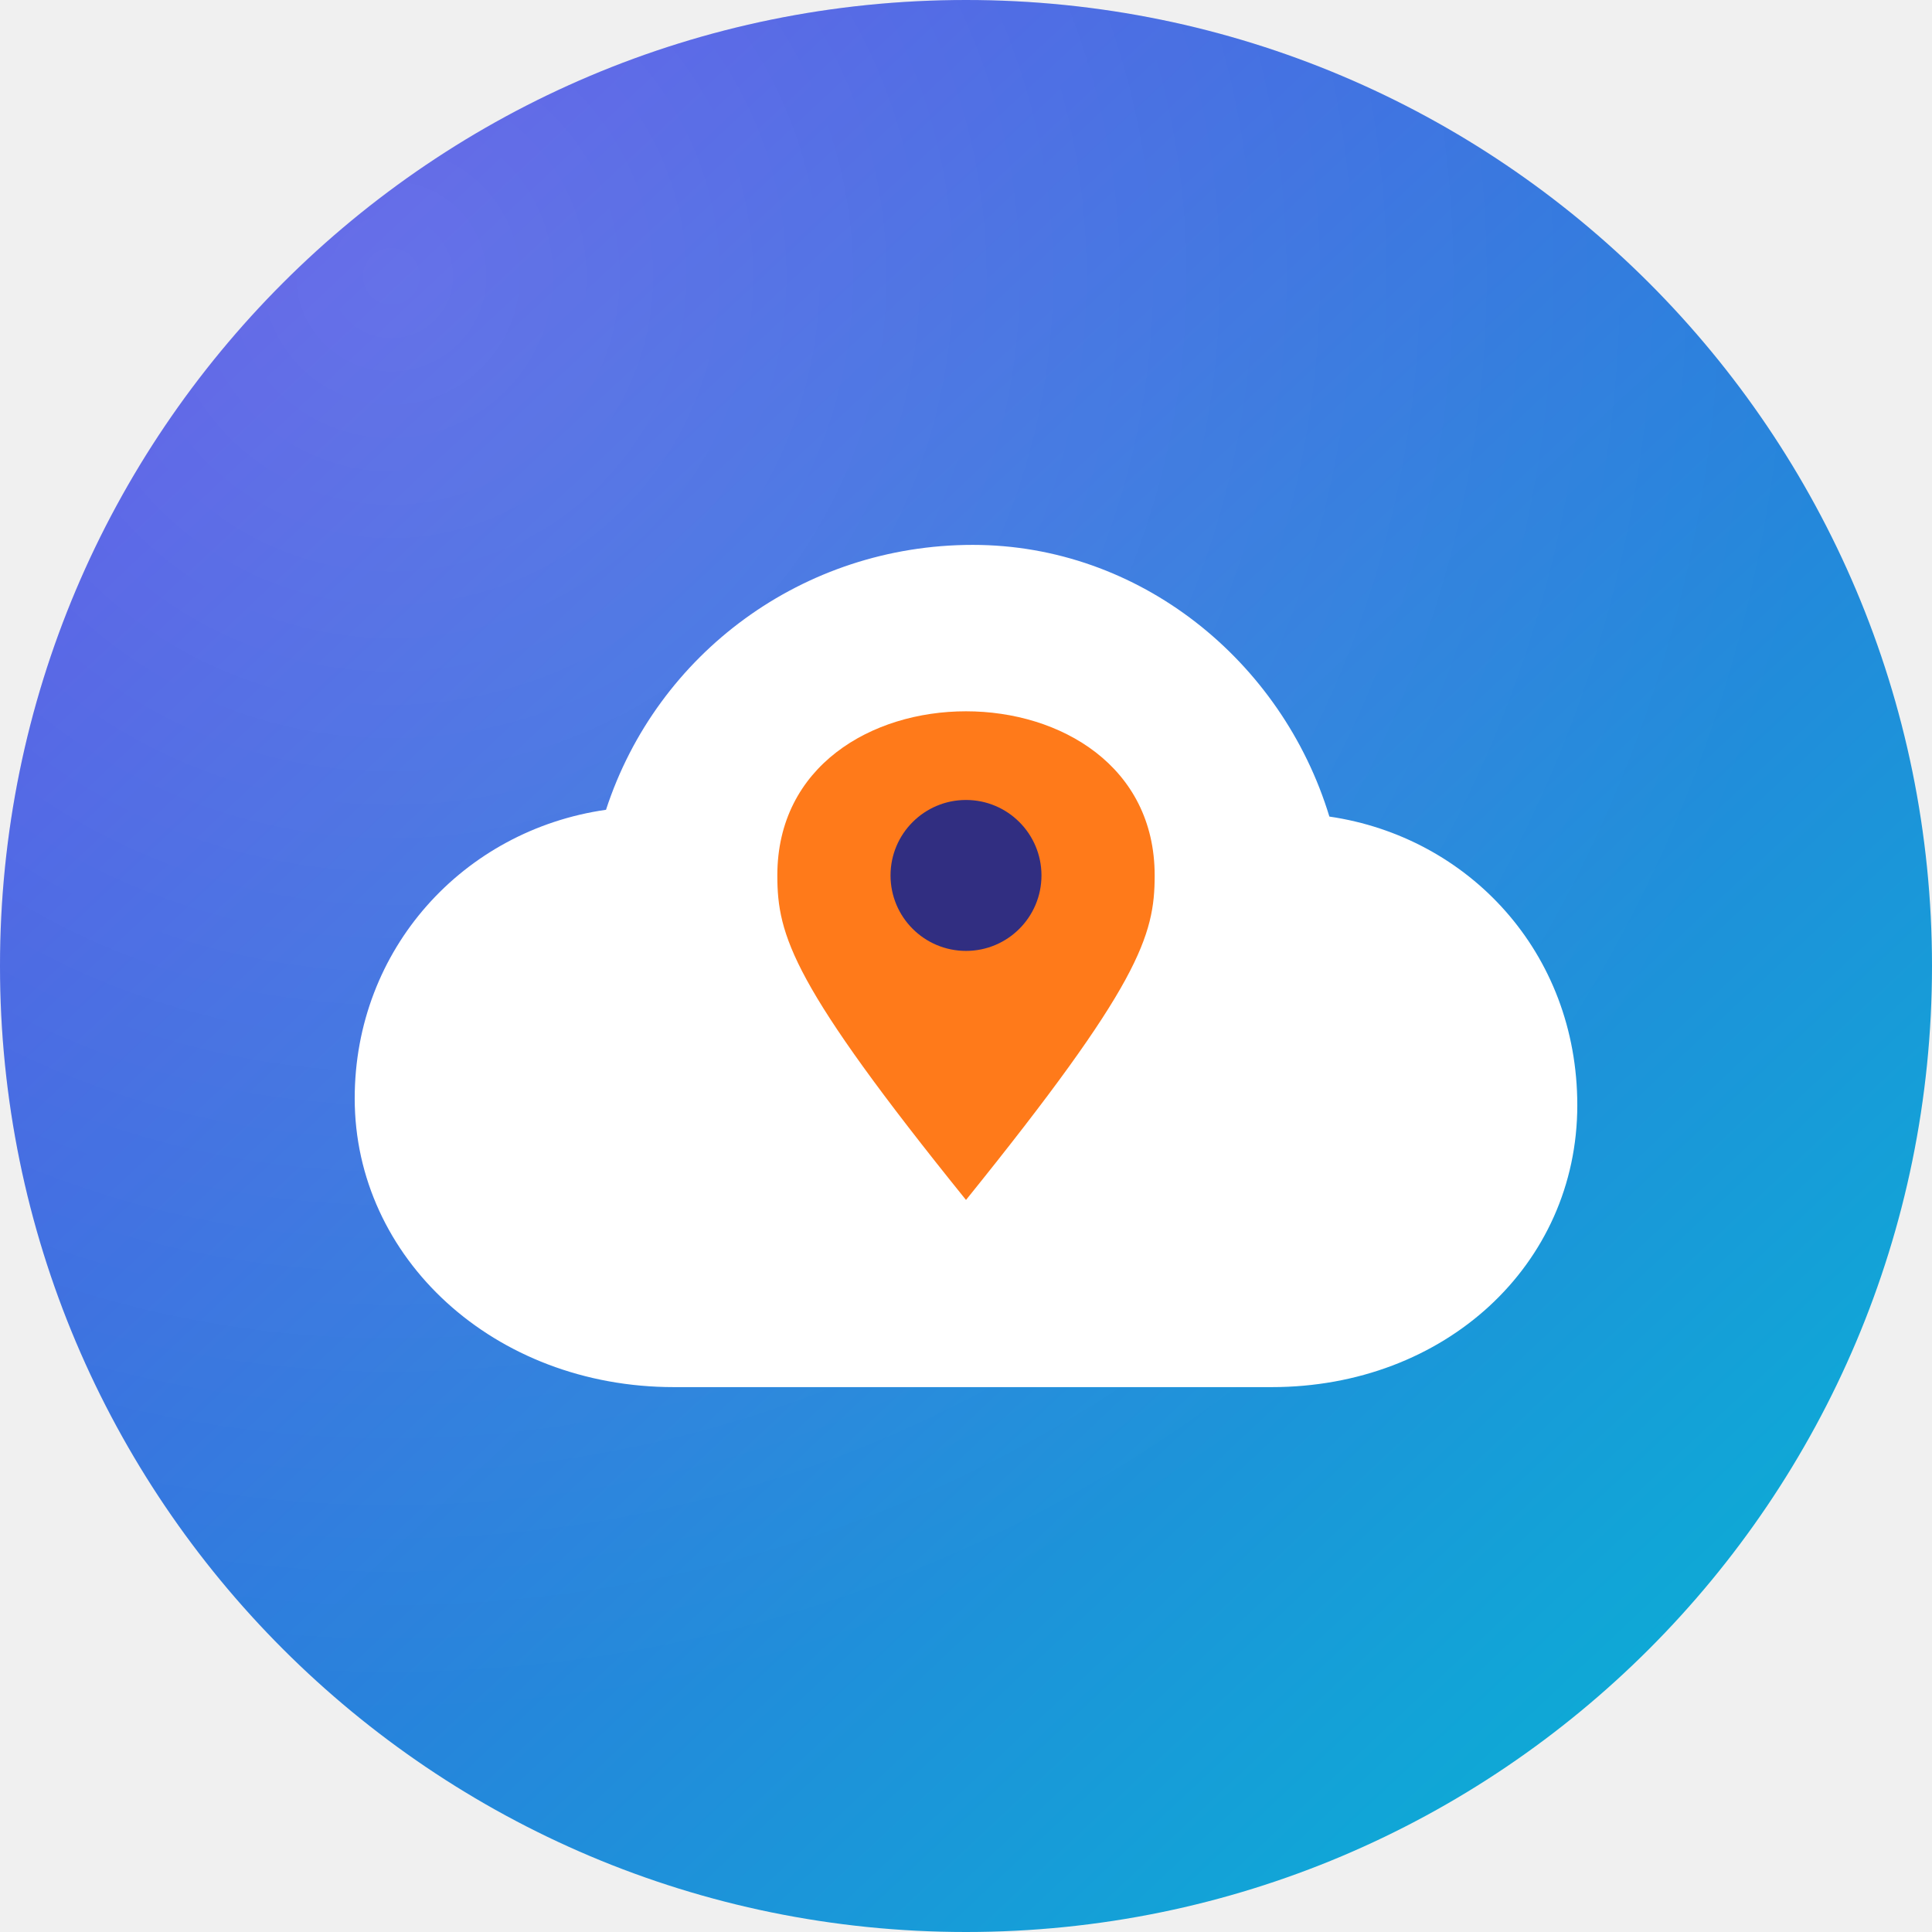
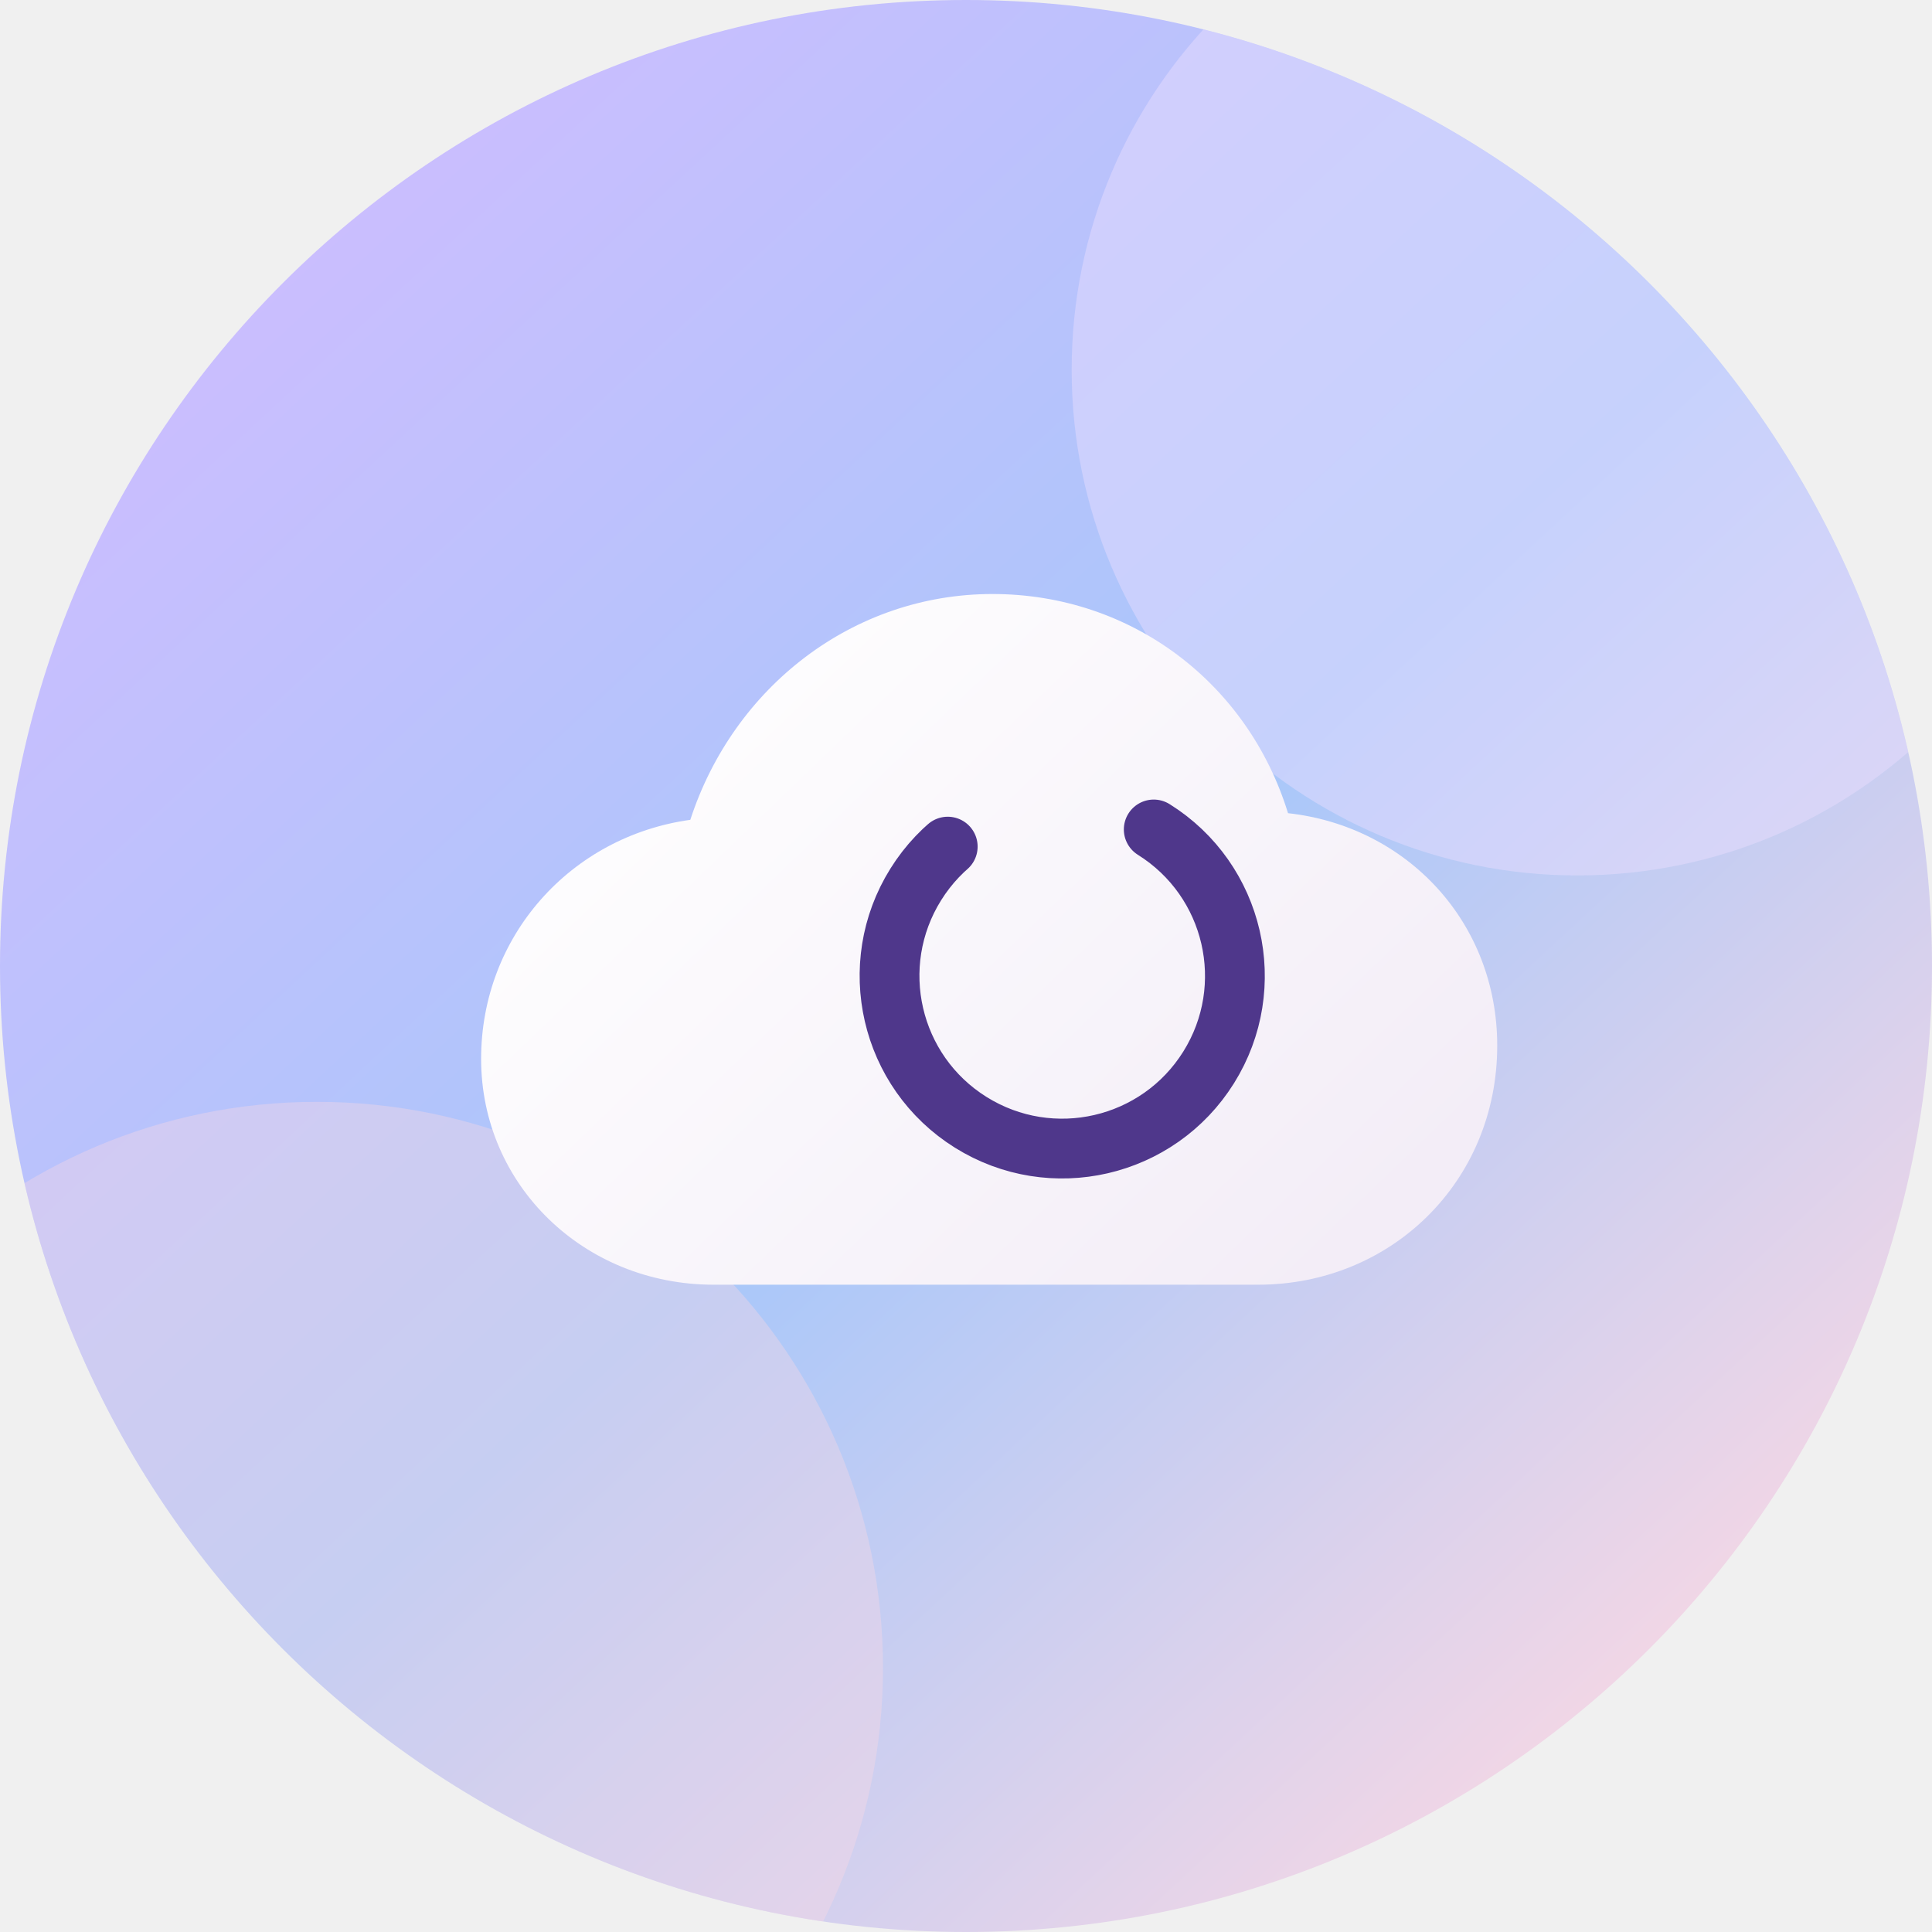
<svg xmlns="http://www.w3.org/2000/svg" viewBox="0 0 1024 1024" width="1024" height="1024" role="img" aria-label="OpenCloud avatar (circle)">
  <defs>
-     <linearGradient id="g" x1="80" y1="40" x2="980" y2="1000" gradientUnits="userSpaceOnUse">
-       <stop offset="0" stop-color="#4F46E5" />
-       <stop offset="1" stop-color="#06B6D4" />
+     <linearGradient id="tile" x1="96" y1="64" x2="928" y2="960" gradientUnits="userSpaceOnUse">
+       <stop offset="0" stop-color="#D0BCFF" />
+       <stop offset="0.52" stop-color="#A8C7FA" />
+       <stop offset="1" stop-color="#FFD9E2" />
    </linearGradient>
-     <radialGradient id="hl" cx="0.205" cy="0.146" r="0.742">
-       <stop offset="0" stop-color="#FFFFFF" stop-opacity="0.17" />
-       <stop offset="1" stop-color="#FFFFFF" stop-opacity="0" />
-     </radialGradient>
-     <clipPath id="c">
+     <linearGradient id="cloudFill" x1="320" y1="288" x2="720" y2="704" gradientUnits="userSpaceOnUse">
+       <stop offset="0" stop-color="#FFFFFF" />
+       <stop offset="1" stop-color="#F3EDF7" />
+     </linearGradient>
+     <clipPath id="round">
      <circle cx="512" cy="512" r="512" />
    </clipPath>
  </defs>
-   <g clip-path="url(#c)">
-     <rect width="1024" height="1024" fill="url(#g)" />
-     <rect width="1024" height="1024" fill="url(#hl)" />
-     <g transform="translate(69.2 94.4) scale(0.9)">
-       <path d="M320 712 C214 712 132 636 132 542 C132 454 196 384 280 372 C310 280 396 216 496 216 C594 216 678 284 706 376 C788 388 852 456 852 546 C852 640 774 712 672 712 Z" fill="#FFFFFF" />
+   <g clip-path="url(#round)">
+     <rect width="1024" height="1024" fill="url(#tile)" />
+     <circle cx="836" cy="196" r="268" fill="#EADDFF" opacity="0.45" />
+     <circle cx="168" cy="884" r="300" fill="#FFD9E2" opacity="0.35" />
+     <g transform="translate(61.4 61.4) scale(0.88)">
+       <path d="M360 704 C282 704 220 644 220 568 C220 494 274 434 346 424 C372 344 444 288 528 288 C612 288 682 342 706 420 C778 428 832 486 832 560 C832 642 768 704 688 704 Z" fill="url(#cloudFill)" />
+       <circle cx="570" cy="518" r="104" fill="none" stroke="#4F378B" stroke-width="36" stroke-linecap="round" stroke-dasharray="520 134" transform="rotate(-58 570 518)" />
    </g>
-     <path d="M512 636 C420 522 412 496 412 464 C412 348 612 348 612 464 C612 496 604 522 512 636 Z" fill="#FF7A1A" />
-     <circle cx="512" cy="464" r="40" fill="#312E81" />
  </g>
</svg>
